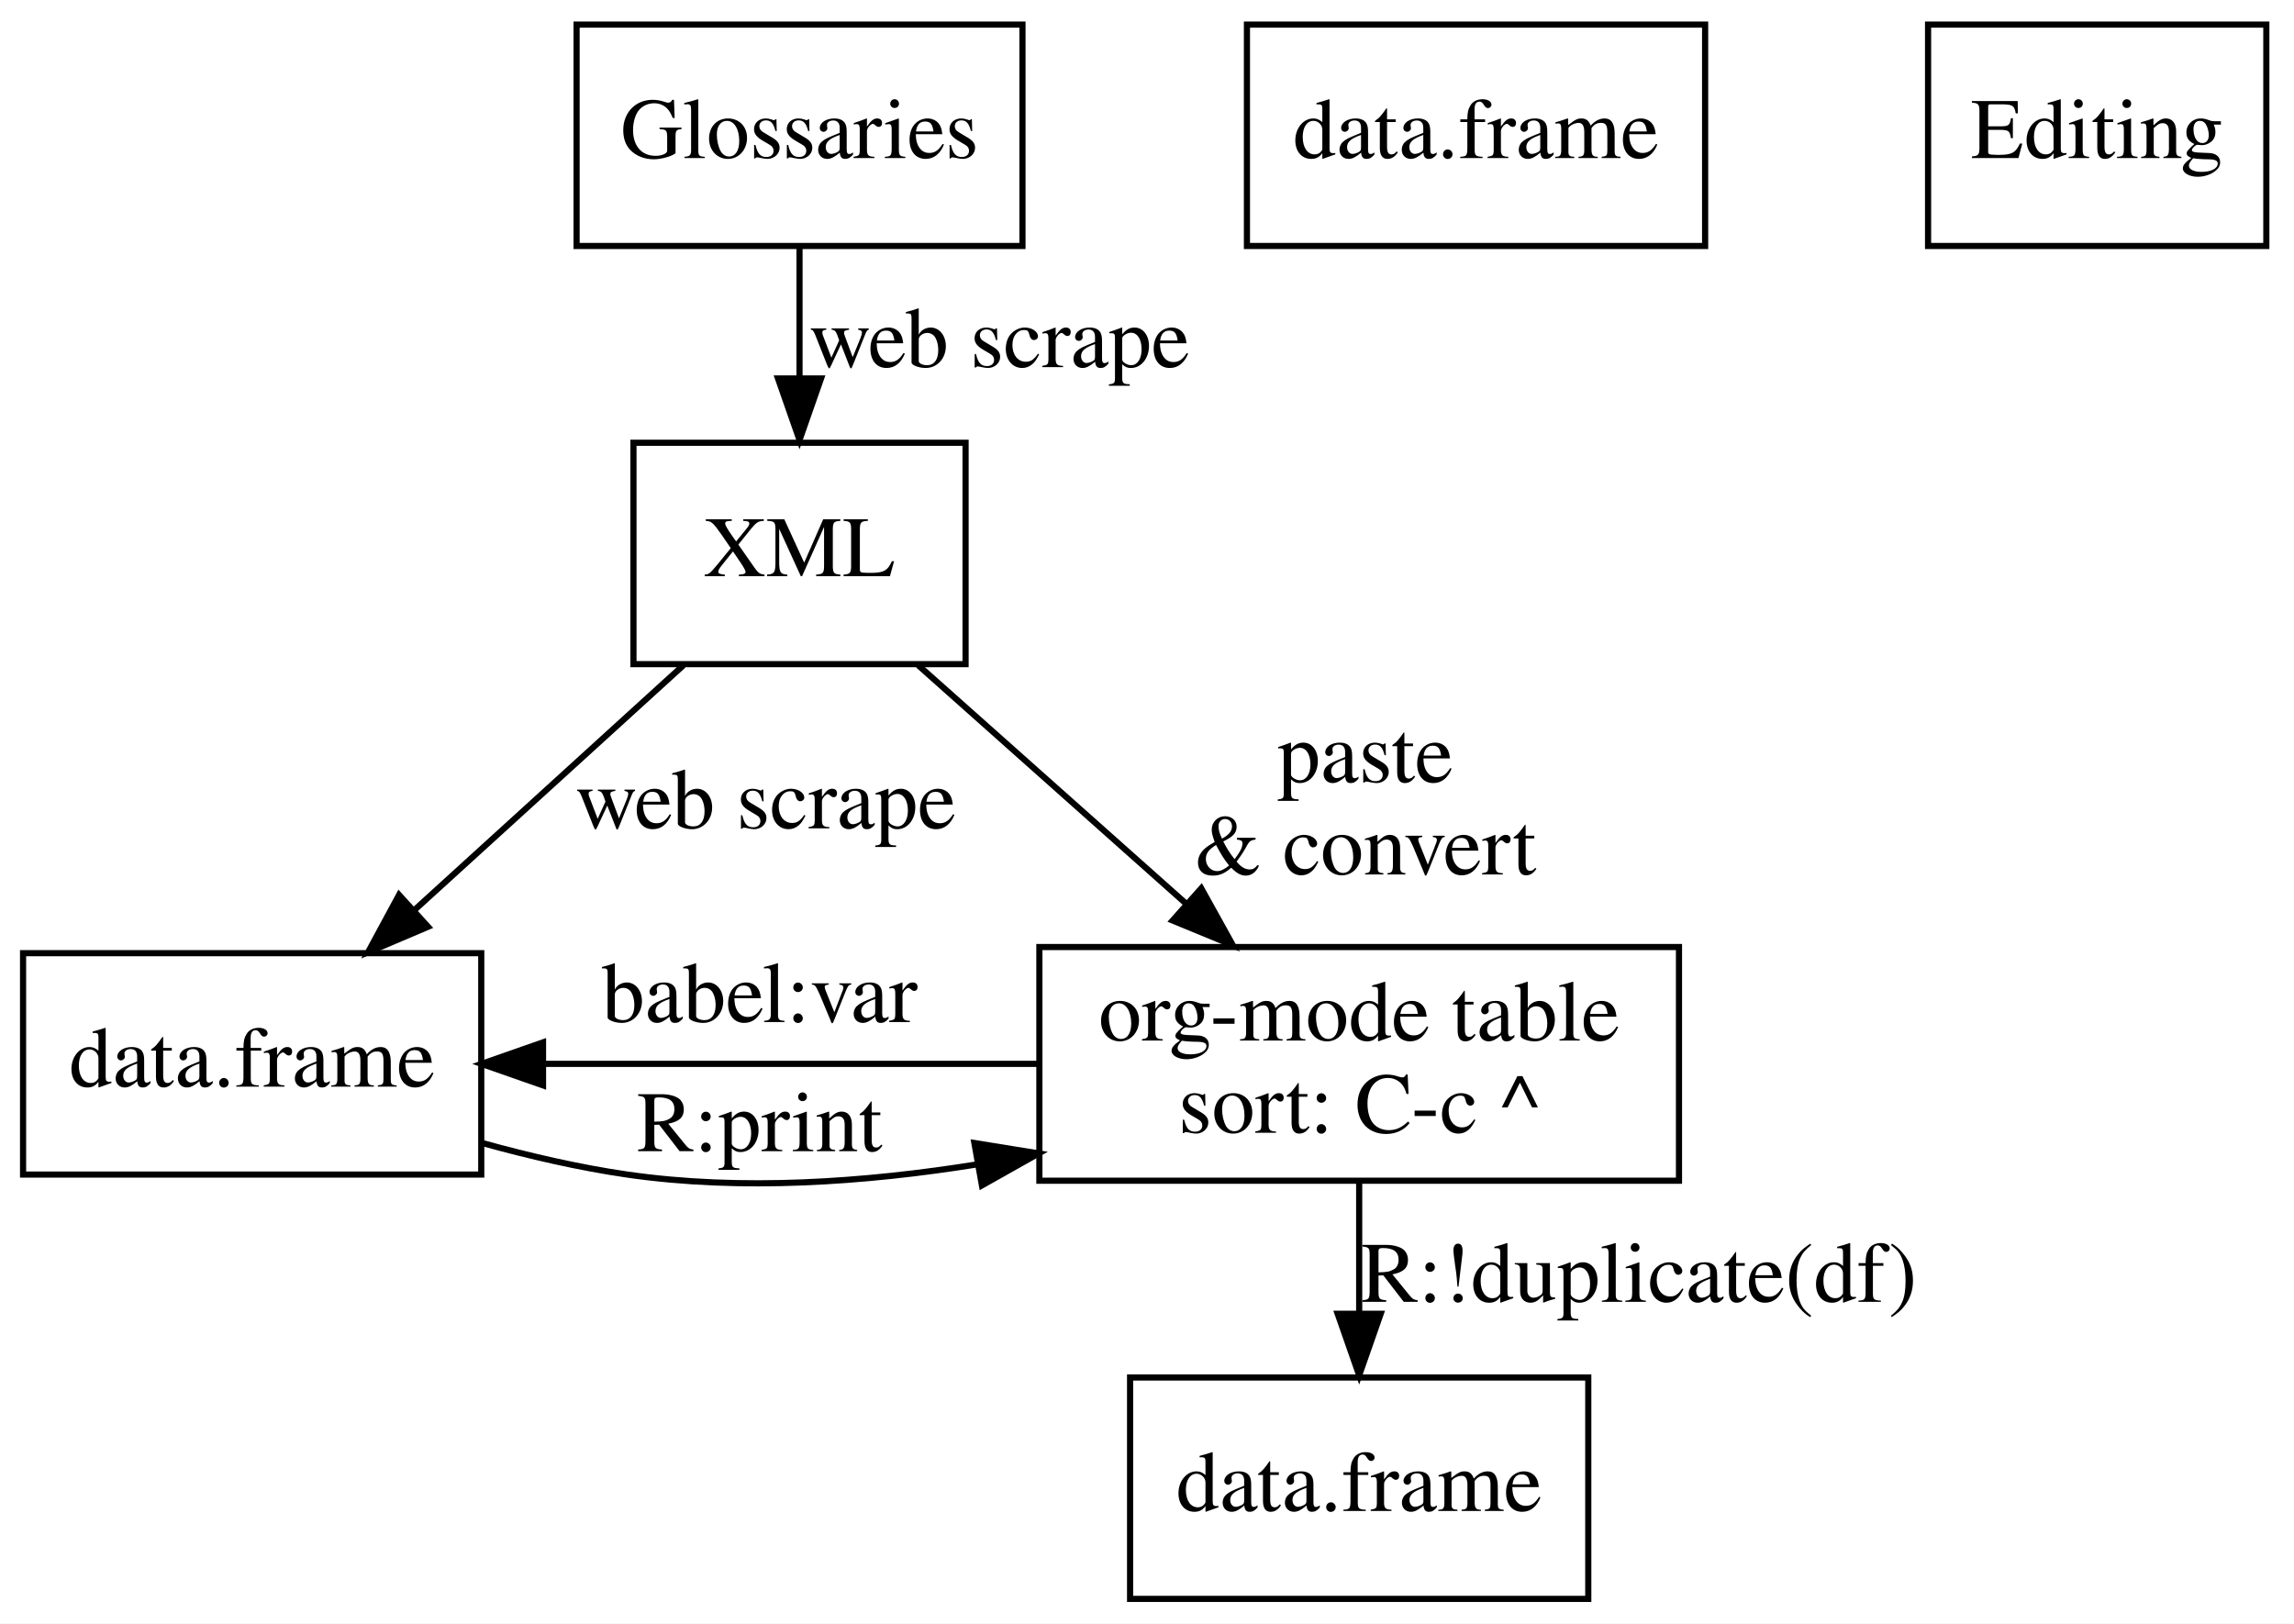
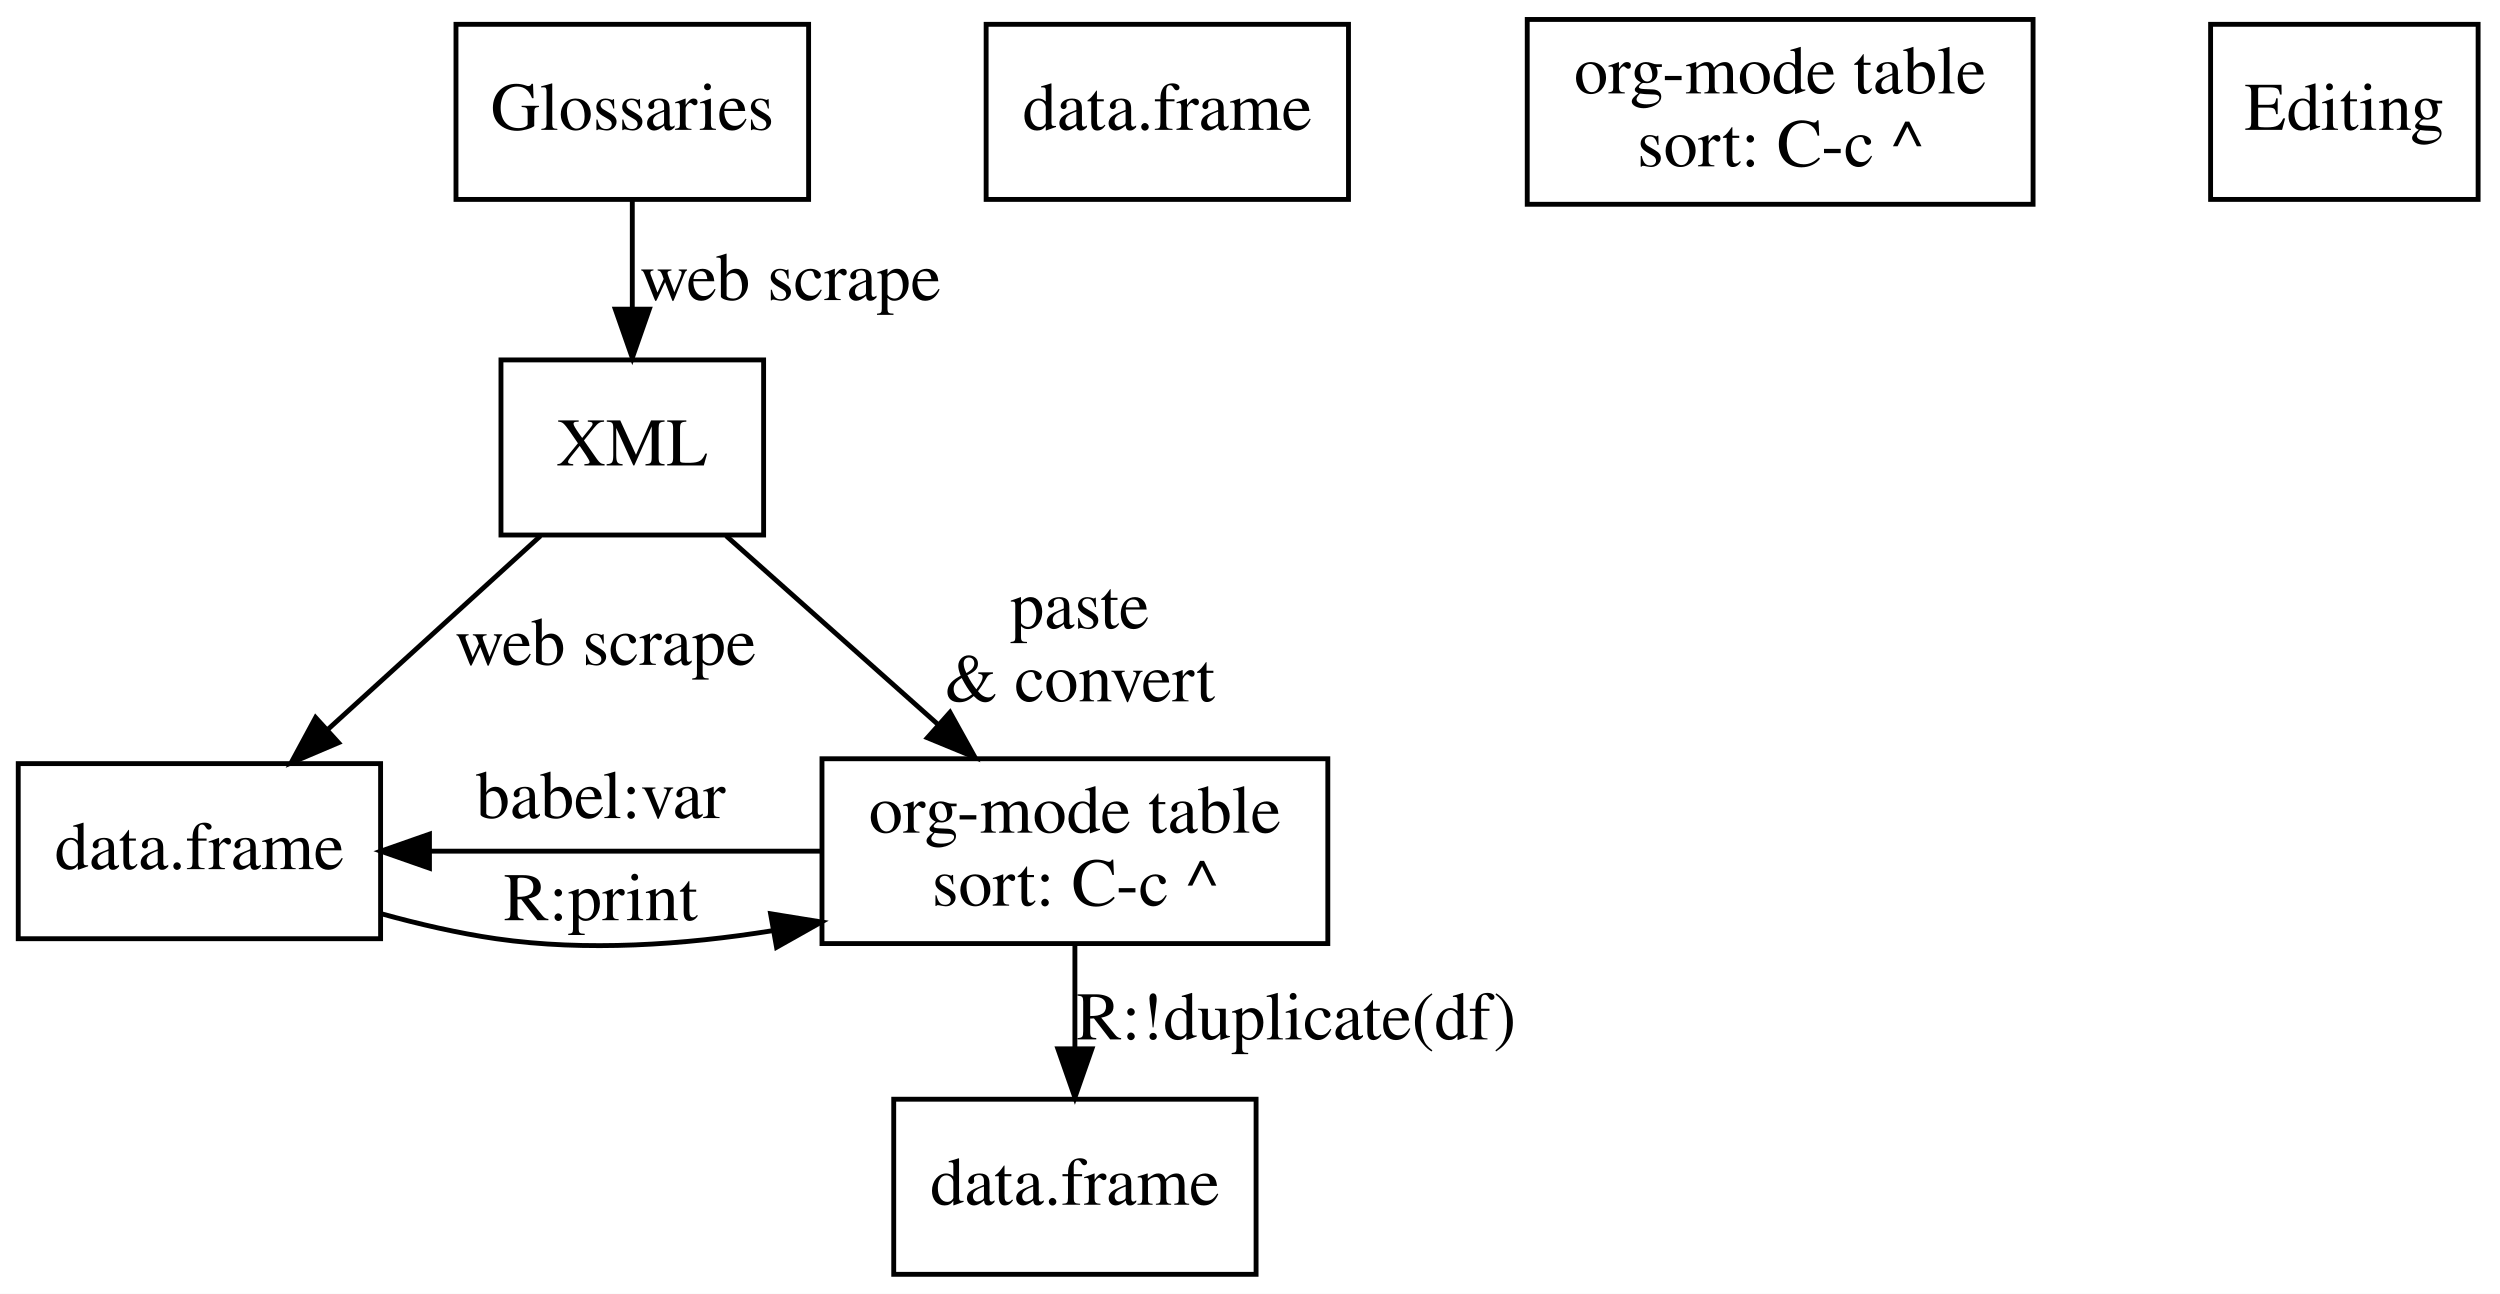
- <svg xmlns="http://www.w3.org/2000/svg" width="373pt" height="264pt" viewBox="0.00 0.00 373.00 264.00">
-   <g id="graph0" class="graph" transform="scale(1 1) rotate(0) translate(4 260)">
-     <polygon fill="white" stroke="none" points="-4,4 -4,-260 369,-260 369,4 -4,4" />
+ <svg xmlns="http://www.w3.org/2000/svg" width="514pt" height="266pt" viewBox="0.00 0.00 514.00 266.00">
+   <g id="graph0" class="graph" transform="scale(1 1) rotate(0) translate(4 262)">
+     <polygon fill="white" stroke="none" points="-4,4 -4,-262 510,-262 510,4 -4,4" />
    <g id="node1" class="node">
-       <polygon fill="none" stroke="black" points="162.25,-256 89.75,-256 89.75,-220 162.25,-220 162.25,-256" />
-       <text text-anchor="middle" x="126" y="-234.3" font-family="Times,serif" font-size="14.00">Glossaries</text>
+       <polygon fill="none" stroke="black" points="162.25,-257 89.75,-257 89.75,-221 162.25,-221 162.25,-257" />
+       <text text-anchor="middle" x="126" y="-235.3" font-family="Times,serif" font-size="14.00">Glossaries</text>
    </g>
    <g id="node2" class="node">
      <polygon fill="none" stroke="black" points="153,-188 99,-188 99,-152 153,-152 153,-188" />
      <text text-anchor="middle" x="126" y="-166.3" font-family="Times,serif" font-size="14.00">XML</text>
    </g>
    <g id="edge1" class="edge">
-       <path fill="none" stroke="black" d="M126,-219.659C126,-213.193 126,-205.682 126,-198.525" />
-       <polygon fill="black" stroke="black" points="129.5,-198.454 126,-188.454 122.5,-198.454 129.5,-198.454" />
+       <path fill="none" stroke="black" d="M126,-220.746C126,-213.999 126,-206.093 126,-198.594" />
+       <polygon fill="black" stroke="black" points="129.5,-198.429 126,-188.429 122.5,-198.429 129.5,-198.429" />
      <text text-anchor="middle" x="158.5" y="-200.3" font-family="Times,serif" font-size="14.00"> web scrape</text>
    </g>
    <g id="node3" class="node">
      <polygon fill="none" stroke="black" points="74.25,-105 -0.25,-105 -0.25,-69 74.25,-69 74.25,-105" />
      <text text-anchor="middle" x="37" y="-83.3" font-family="Times,serif" font-size="14.00">data.frame</text>
    </g>
    <g id="edge2" class="edge">
      <path fill="none" stroke="black" d="M107.125,-151.822C94.382,-140.224 77.385,-124.755 63.316,-111.951" />
      <polygon fill="black" stroke="black" points="65.599,-109.296 55.847,-105.153 60.887,-114.473 65.599,-109.296" />
      <text text-anchor="middle" x="120.5" y="-125.3" font-family="Times,serif" font-size="14.00"> web scrape</text>
    </g>
    <g id="node6" class="node">
      <polygon fill="none" stroke="black" points="269,-106 165,-106 165,-68 269,-68 269,-106" />
      <text text-anchor="middle" x="217" y="-90.8" font-family="Times,serif" font-size="14.00">org-mode table </text>
      <text text-anchor="middle" x="217" y="-75.8" font-family="Times,serif" font-size="14.00"> sort: C-c ^ </text>
    </g>
    <g id="edge3" class="edge">
      <path fill="none" stroke="black" d="M145.299,-151.822C157.977,-140.537 174.771,-125.588 188.92,-112.995" />
      <polygon fill="black" stroke="black" points="191.322,-115.542 196.464,-106.279 186.668,-110.313 191.322,-115.542" />
      <text text-anchor="middle" x="218" y="-132.8" font-family="Times,serif" font-size="14.00"> paste </text>
      <text text-anchor="middle" x="218" y="-117.8" font-family="Times,serif" font-size="14.00">&amp; convert</text>
    </g>
    <g id="edge4" class="edge">
      <path fill="none" stroke="black" d="M74.37,-74.142C82.094,-72.005 90.241,-70.121 98,-69 116.496,-66.328 136.593,-67.72 154.914,-70.663" />
      <polygon fill="black" stroke="black" points="154.43,-74.131 164.889,-72.441 155.659,-67.24 154.43,-74.131" />
      <text text-anchor="middle" x="119.5" y="-72.8" font-family="Times,serif" font-size="14.00"> R:print</text>
    </g>
    <g id="node4" class="node">
      <polygon fill="none" stroke="black" points="254.25,-36 179.75,-36 179.75,-0 254.25,-0 254.25,-36" />
      <text text-anchor="middle" x="217" y="-14.3" font-family="Times,serif" font-size="14.00">data.frame</text>
    </g>
    <g id="node5" class="node">
-       <polygon fill="none" stroke="black" points="273.25,-256 198.75,-256 198.75,-220 273.25,-220 273.25,-256" />
-       <text text-anchor="middle" x="236" y="-234.3" font-family="Times,serif" font-size="14.00">data.frame</text>
+       <polygon fill="none" stroke="black" points="273.25,-257 198.75,-257 198.75,-221 273.25,-221 273.25,-257" />
+       <text text-anchor="middle" x="236" y="-235.3" font-family="Times,serif" font-size="14.00">data.frame</text>
    </g>
    <g id="edge5" class="edge">
      <path fill="none" stroke="black" d="M164.736,-87C139.397,-87 109.184,-87 84.504,-87" />
      <polygon fill="black" stroke="black" points="84.296,-83.5 74.296,-87 84.296,-90.5 84.296,-83.5" />
      <text text-anchor="middle" x="119.5" y="-93.8" font-family="Times,serif" font-size="14.00"> babel:var</text>
    </g>
    <g id="edge6" class="edge">
      <path fill="none" stroke="black" d="M217,-67.692C217,-61.132 217,-53.586 217,-46.423" />
      <polygon fill="black" stroke="black" points="220.5,-46.363 217,-36.363 213.5,-46.363 220.5,-46.363" />
      <text text-anchor="middle" x="262.5" y="-48.3" font-family="Times,serif" font-size="14.00"> R:!duplicate(df)</text>
    </g>
    <g id="node7" class="node">
-       <polygon fill="none" stroke="black" points="364.5,-256 309.5,-256 309.5,-220 364.5,-220 364.5,-256" />
-       <text text-anchor="middle" x="337" y="-234.3" font-family="Times,serif" font-size="14.00">Editing</text>
+       <polygon fill="none" stroke="black" points="414,-258 310,-258 310,-220 414,-220 414,-258" />
+       <text text-anchor="middle" x="362" y="-242.8" font-family="Times,serif" font-size="14.00">org-mode table </text>
+       <text text-anchor="middle" x="362" y="-227.8" font-family="Times,serif" font-size="14.00"> sort: C-c ^ </text>
+     </g>
+     <g id="node8" class="node">
+       <polygon fill="none" stroke="black" points="505.5,-257 450.5,-257 450.5,-221 505.5,-221 505.5,-257" />
+       <text text-anchor="middle" x="478" y="-235.3" font-family="Times,serif" font-size="14.00">Editing</text>
    </g>
  </g>
</svg>
